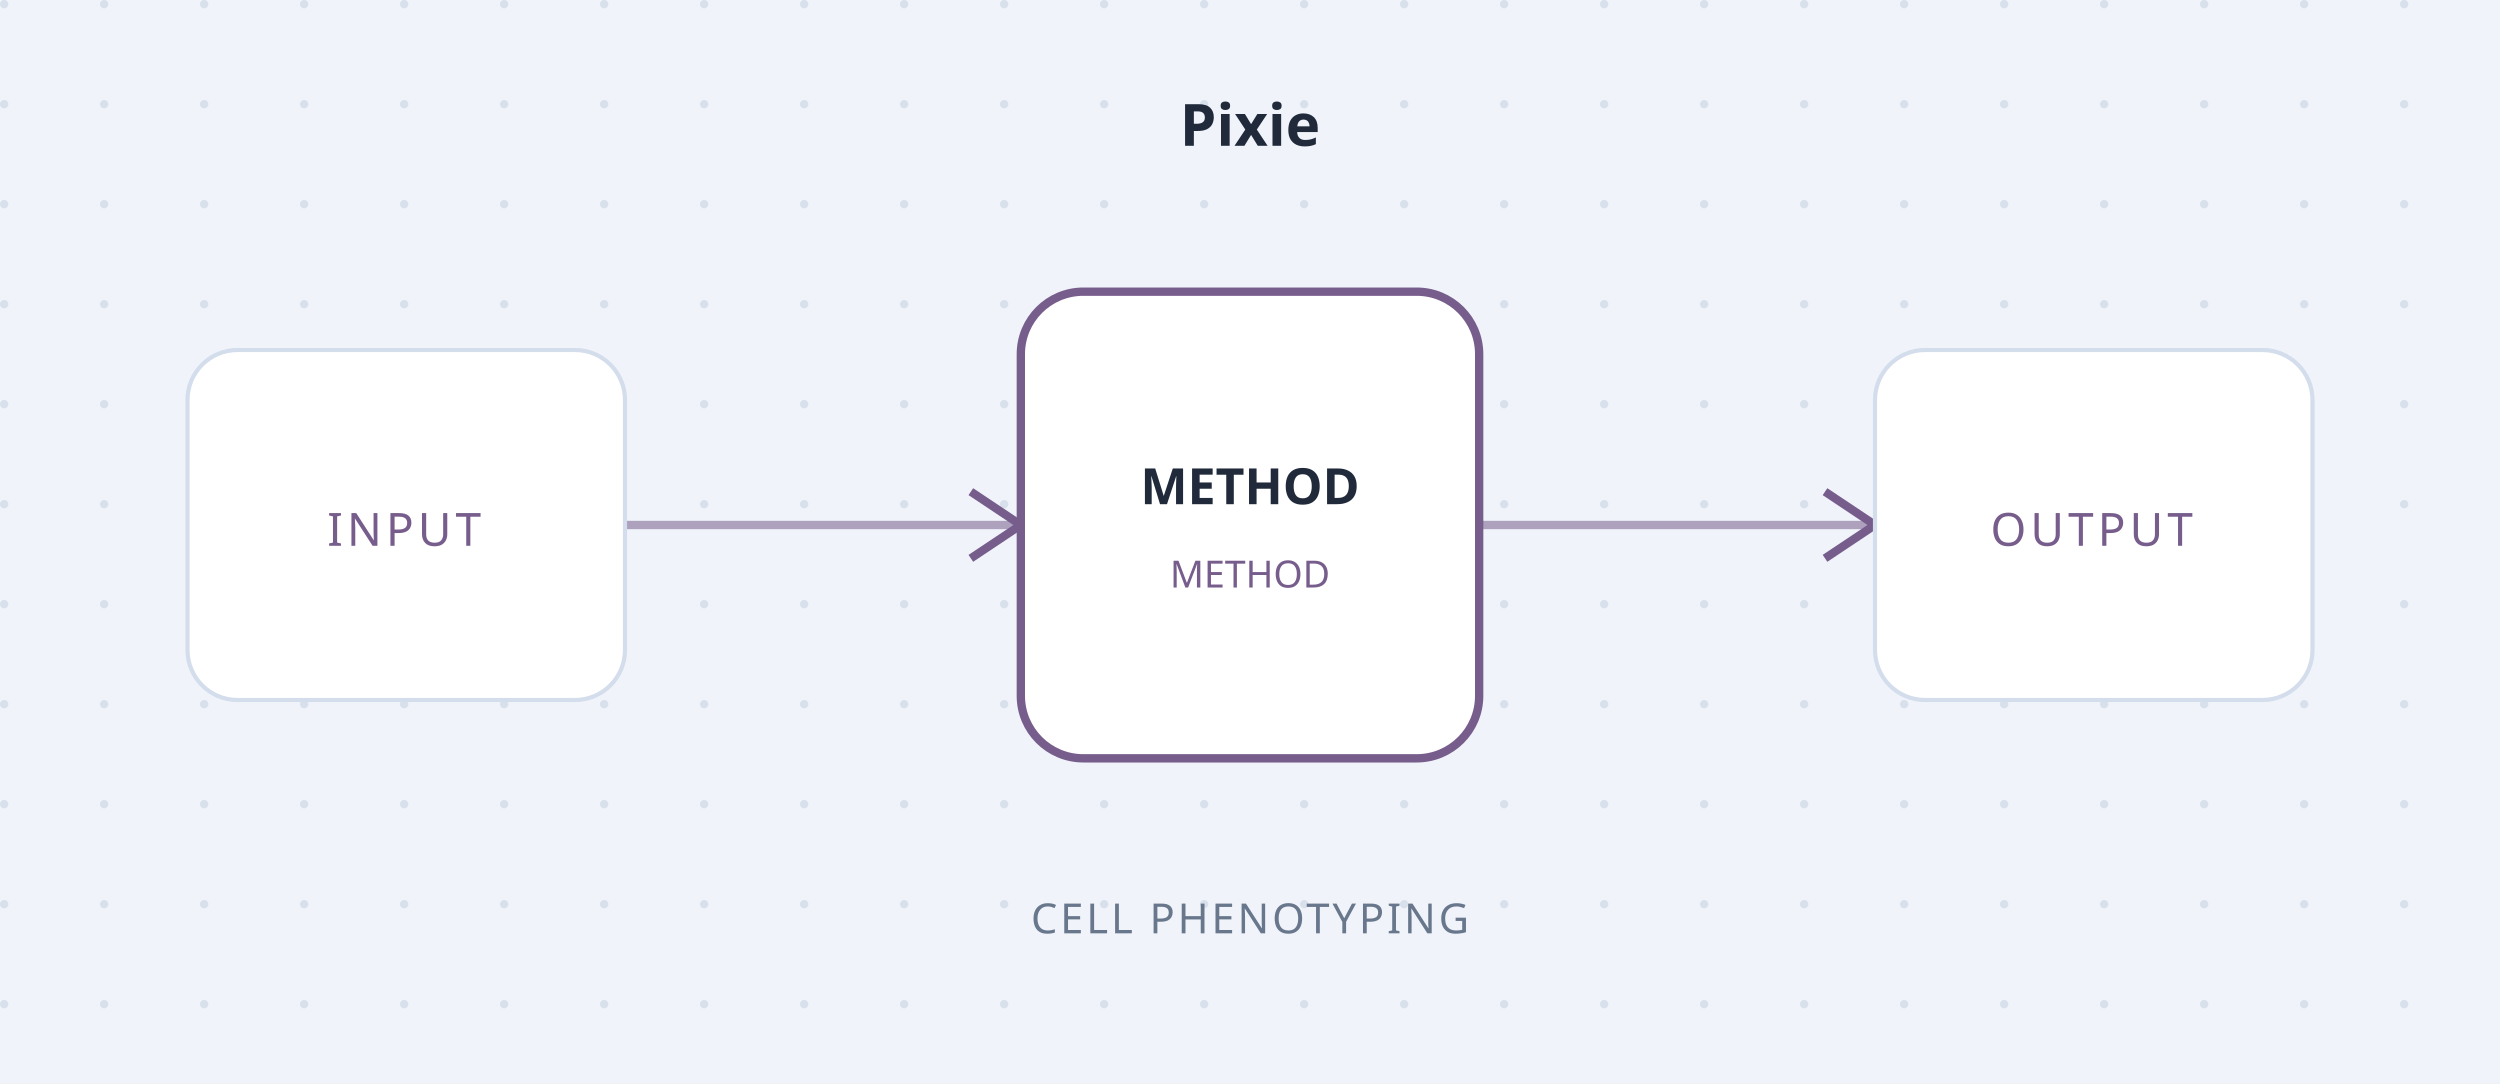
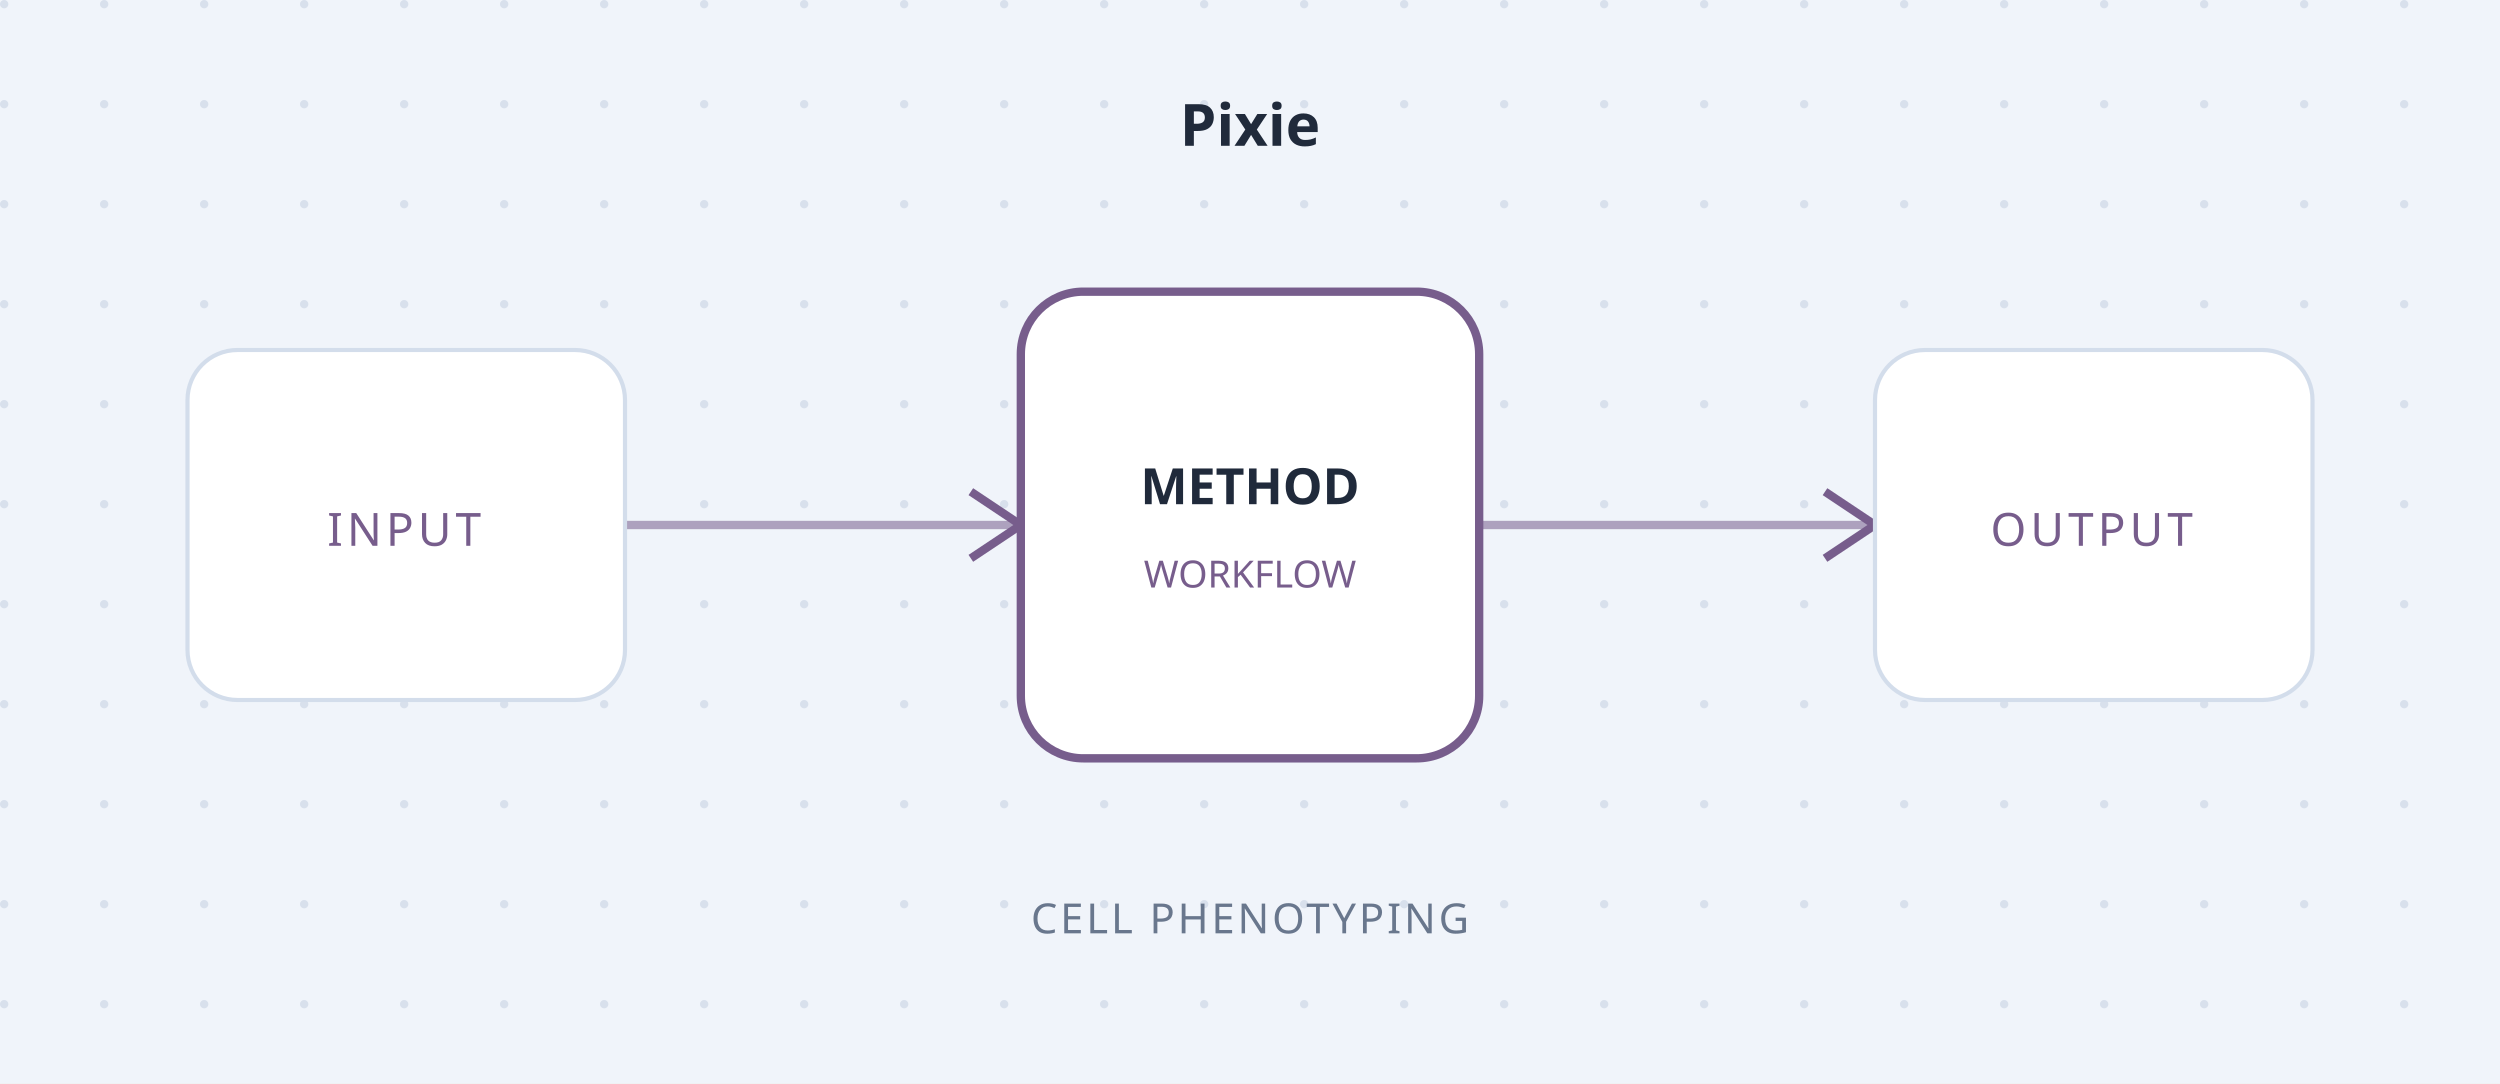
<svg xmlns="http://www.w3.org/2000/svg" width="600" height="260" viewBox="0 0 600 260" role="img" aria-label="Functional schematic for Pixie">
  <defs>
    <pattern id="grid" width="24" height="24" patternUnits="userSpaceOnUse">
      <circle cx="1" cy="1" r="1" fill="#d8e0ec" />
    </pattern>
  </defs>
  <rect width="600" height="260" fill="#f0f4fa" />
  <rect width="600" height="260" fill="url(#grid)" />
  <text x="300" y="35" text-anchor="middle" font-family="sans-serif" font-weight="600" font-size="14" fill="#202a3b">Pixie</text>
  <path d="M150 126H245M355 126H450" stroke="#775d8c" stroke-width="2" opacity=".55" />
  <path d="M438 118l12 8-12 8M233 118l12 8-12 8" fill="none" stroke="#775d8c" stroke-width="2" />
  <rect x="45" y="84" width="105" height="84" rx="12" fill="white" stroke="#d3ddeb" />
  <text x="97" y="131" text-anchor="middle" font-family="sans-serif" font-size="11" letter-spacing="1" fill="#775d8c">INPUT</text>
  <rect x="245" y="70" width="110" height="112" rx="15" fill="white" stroke="#775d8c" stroke-width="2" />
  <text x="300" y="121" text-anchor="middle" font-family="sans-serif" font-size="12" font-weight="600" fill="#202a3b">METHOD</text>
-   <text x="300" y="141" text-anchor="middle" font-family="sans-serif" font-size="9" fill="#775d8c">METHOD</text>
+   <text x="300" y="141" text-anchor="middle" font-family="sans-serif" font-size="9" fill="#775d8c">WORKFLOW</text>
  <rect x="450" y="84" width="105" height="84" rx="12" fill="white" stroke="#d3ddeb" />
  <text x="502" y="131" text-anchor="middle" font-family="sans-serif" font-size="11" letter-spacing="1" fill="#775d8c">OUTPUT</text>
  <text x="300" y="224" text-anchor="middle" font-family="sans-serif" font-size="10" letter-spacing=".7" fill="#69778d">CELL PHENOTYPING</text>
</svg>
